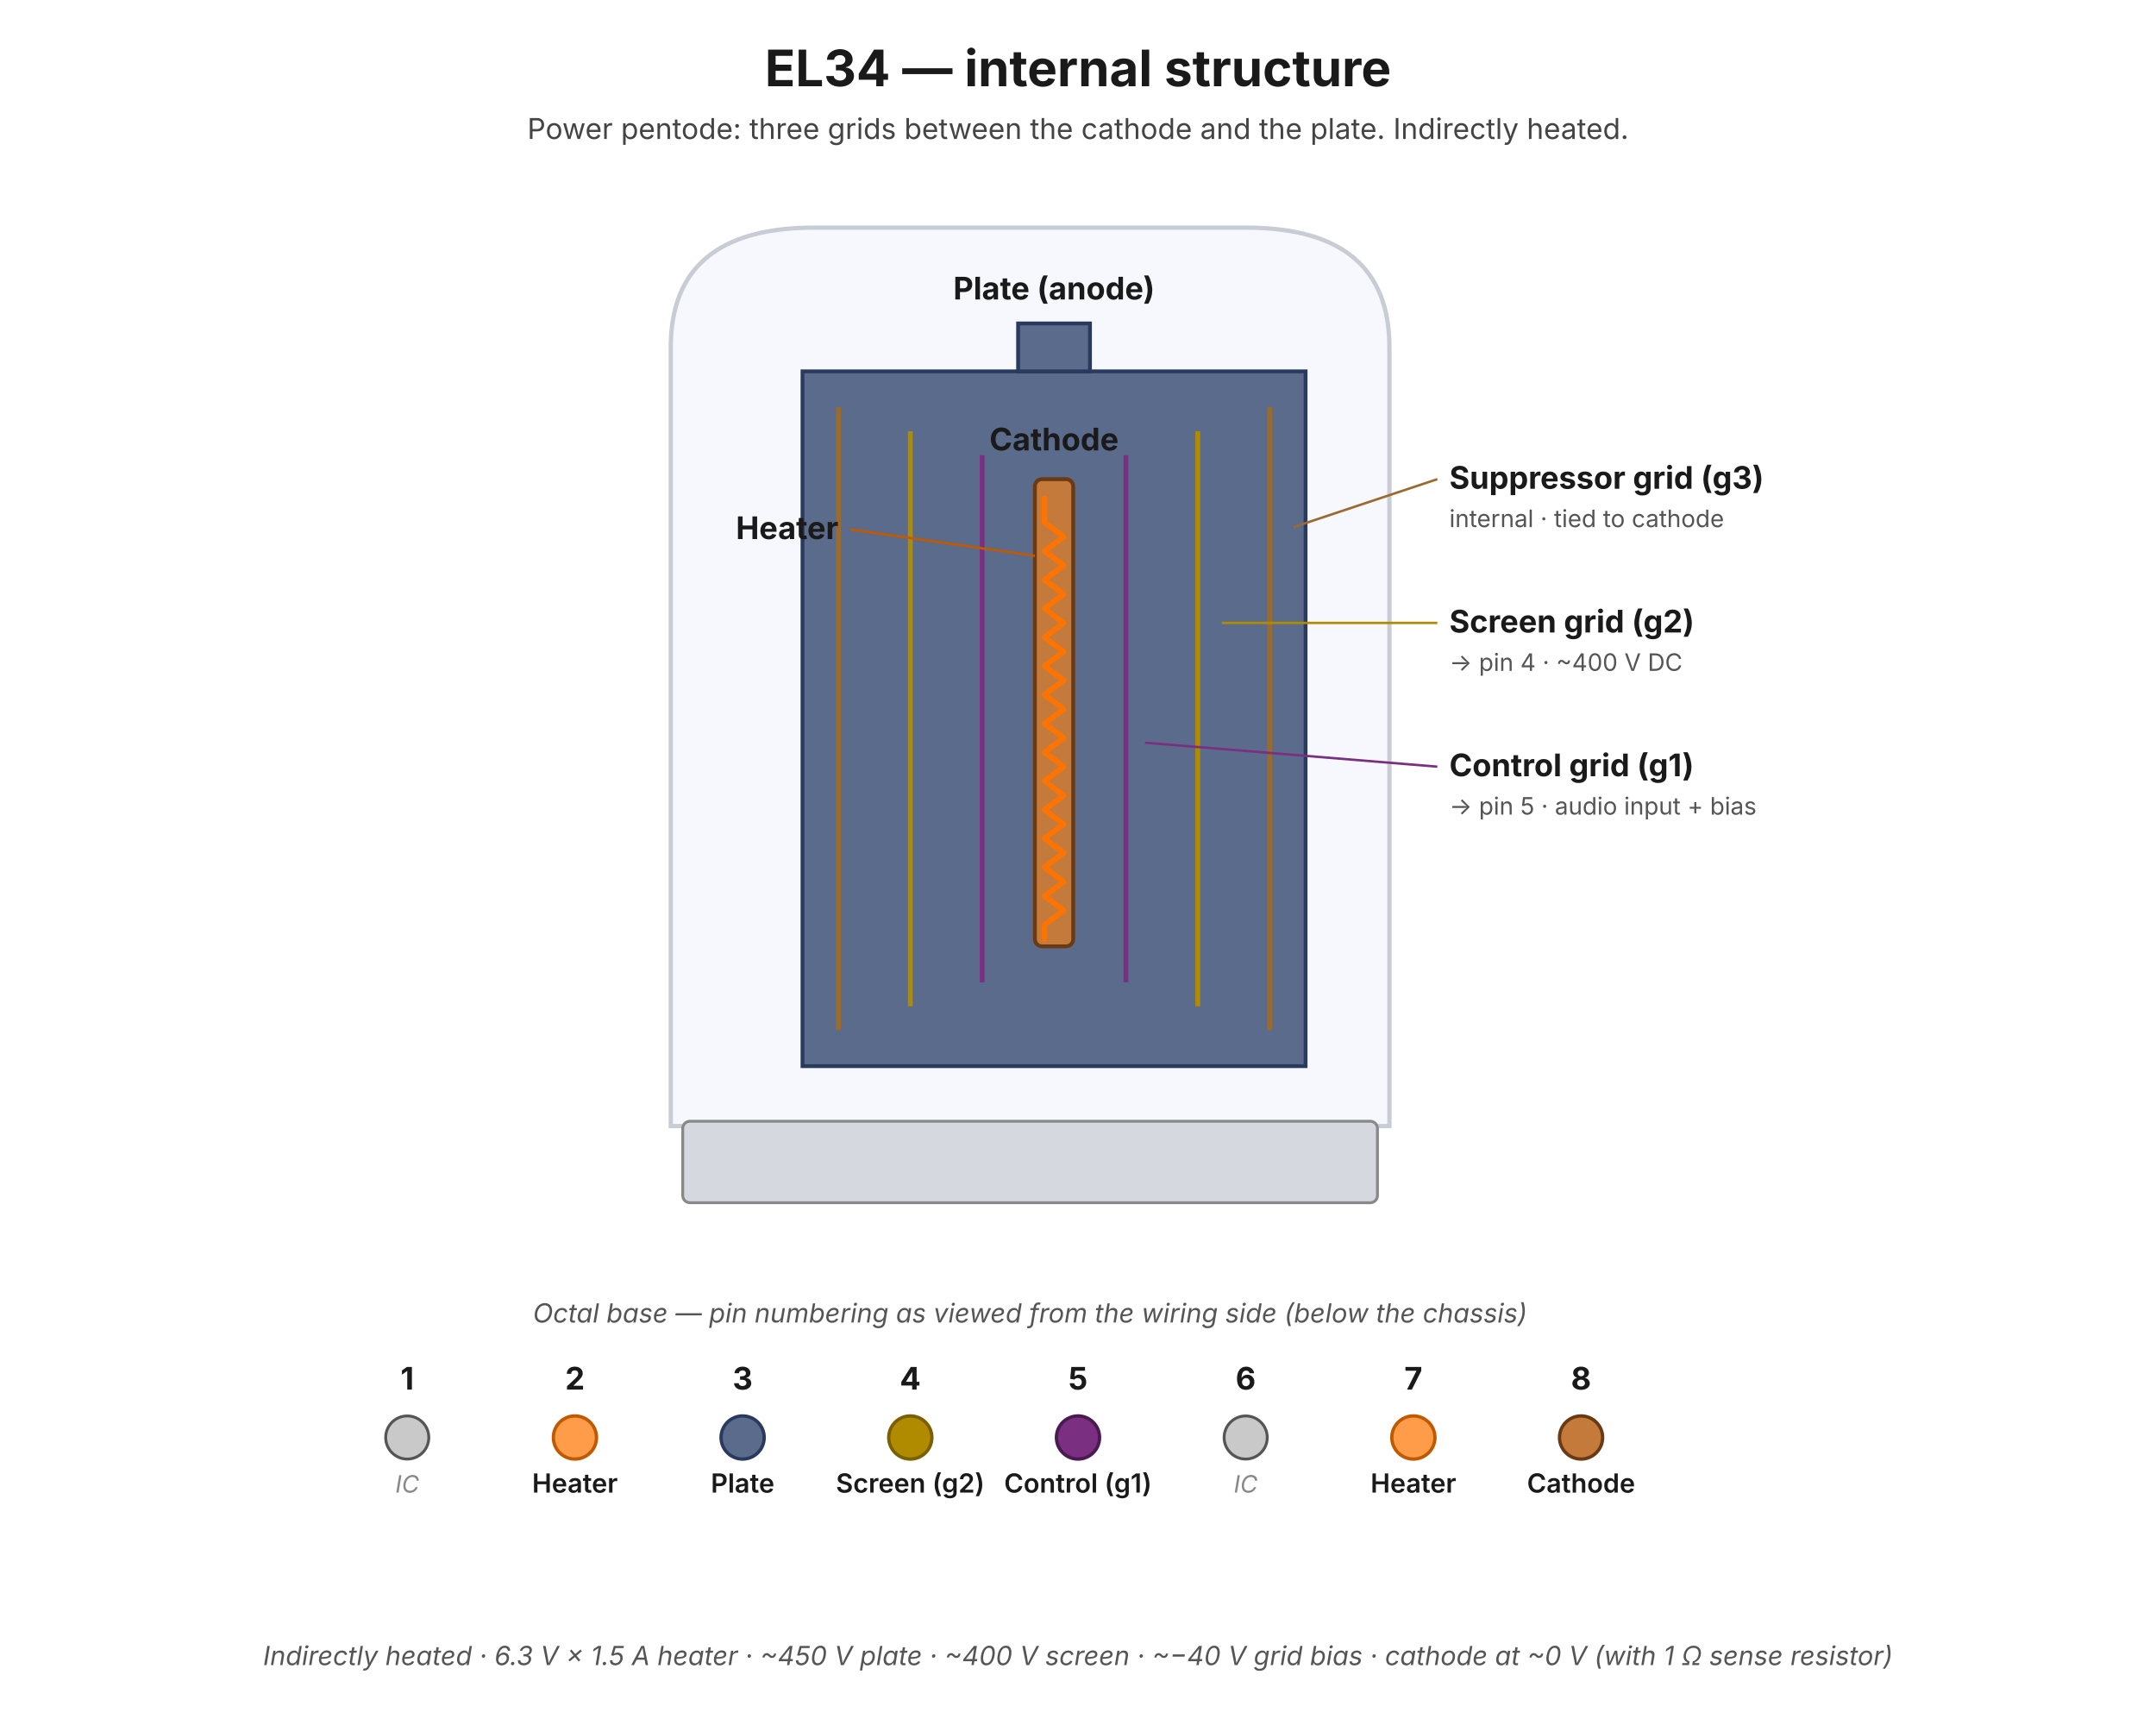
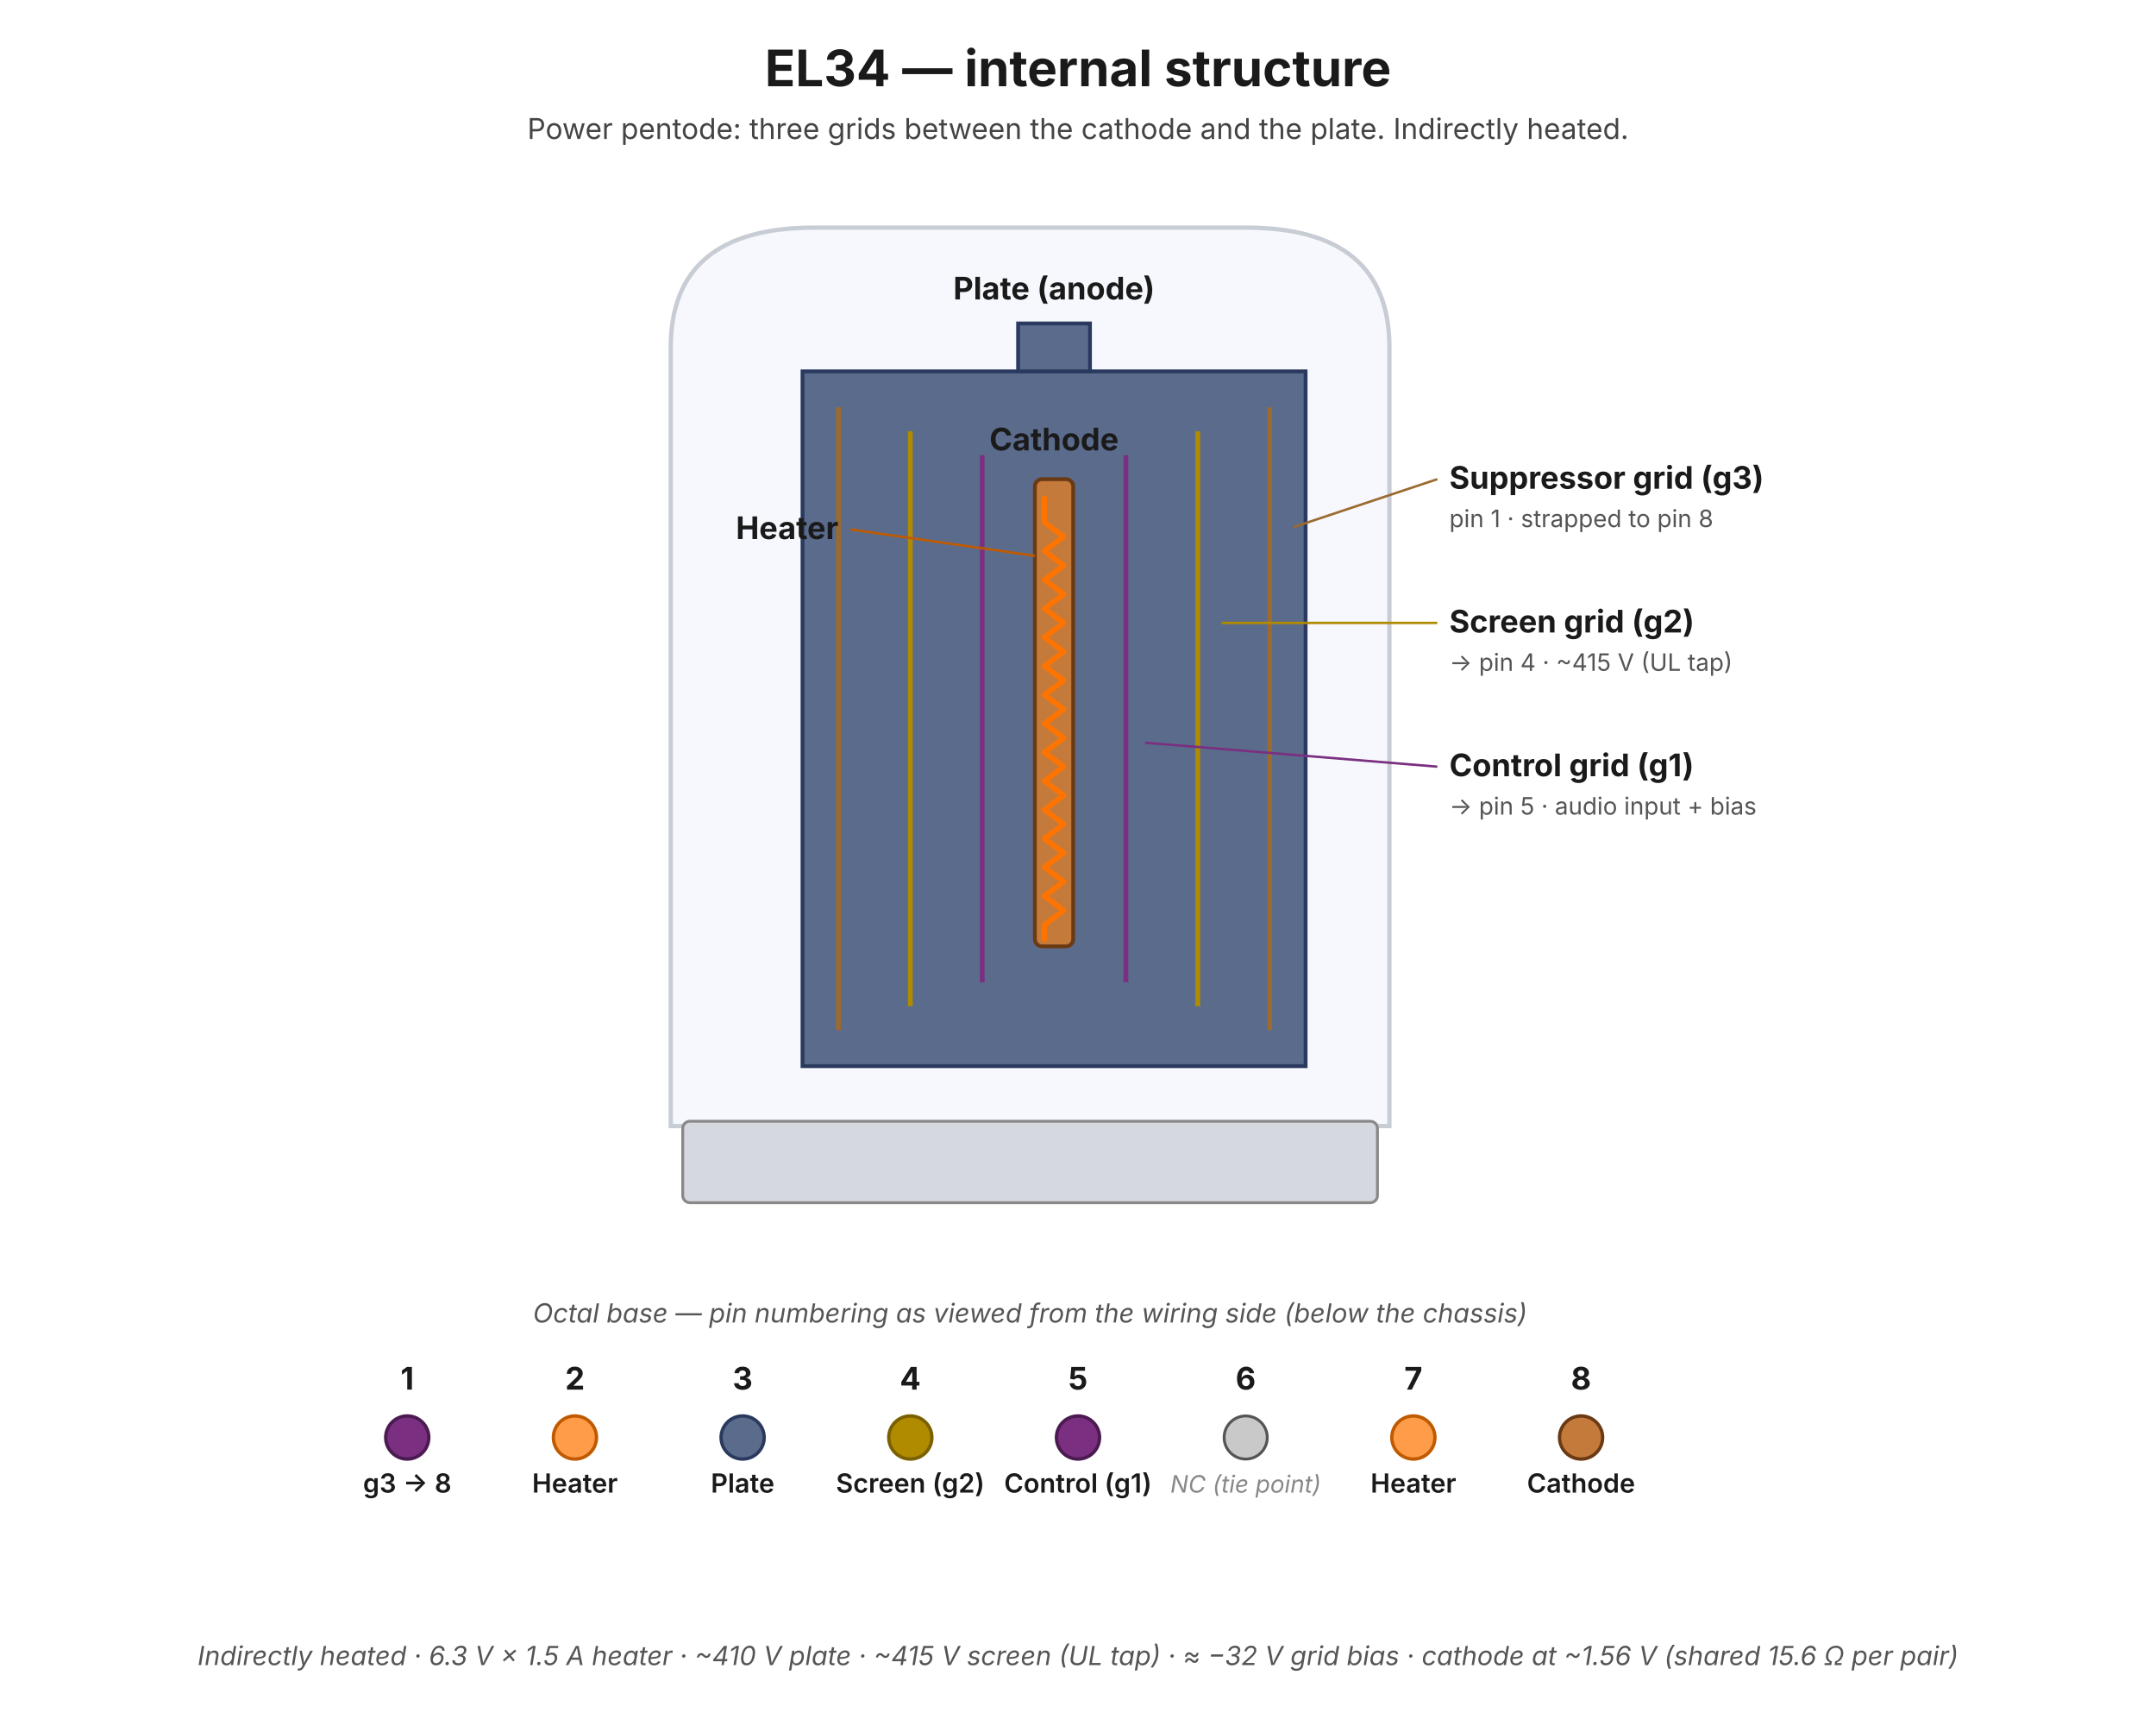
<svg xmlns="http://www.w3.org/2000/svg" viewBox="0 0 900 720" role="img" aria-labelledby="el34-title el34-desc" font-family="Inter, system-ui, sans-serif">
  <style>
    .lead-group { cursor: help; }
    .lead-group:hover .interactive { stroke-width: 2.5; filter: brightness(1.07); }
    .lead-group:hover .interactive-text { font-weight: 700; }

    .header     { font-size: 21px; font-weight: 700; fill: #1a1a1a; }
    .subhead    { font-size: 12px; fill: #444; }
    .body-label { font-size: 13px; font-weight: 700; fill: #1a1a1a; }
    .pin-num    { font-size: 13px; font-weight: 700; fill: #1a1a1a; }
    .pin-fn     { font-size: 11px; font-weight: 600; fill: #1a1a1a; }
    .pin-sub    { font-size: 10px; fill: #555; }
    .pin-nc     { font-size: 10px; fill: #888; font-style: italic; }
    .footer     { font-size: 11px; fill: #555; font-style: italic; }

    .plate     { fill: #5a6b8c; stroke: #2a3a5e; stroke-width: 1.6; }
    .g3        { stroke: #9b6a2e; stroke-width: 2; fill: none; }  /* suppressor */
    .g2        { stroke: #b08b00; stroke-width: 2; fill: none; }  /* screen */
    .g1        { stroke: #7a2f80; stroke-width: 2; fill: none; }  /* control */
    .cathode   { fill: #c47a3a; stroke: #6a3a14; stroke-width: 1.6; }
    .heater    { stroke: #ff7400; stroke-width: 2.2; fill: none; stroke-linecap: round; stroke-linejoin: round; }
    .glass     { fill: #eef3fb; stroke: #99a3b3; stroke-width: 1.8; opacity: 0.55; }
    .pinch     { fill: #d5d8de; stroke: #888; stroke-width: 1.2; }
    .pin       { fill: #c9c9c9; stroke: #555; stroke-width: 1.2; }
    .pin-plate    { fill: #5a6b8c; stroke: #2a3a5e; stroke-width: 1.4; }
    .pin-g2       { fill: #b08b00; stroke: #7a6000; stroke-width: 1.4; }
    .pin-g1       { fill: #7a2f80; stroke: #4a1a50; stroke-width: 1.4; }
    .pin-cath     { fill: #c47a3a; stroke: #6a3a14; stroke-width: 1.4; }
    .pin-heat     { fill: #ff9c4a; stroke: #c05a00; stroke-width: 1.4; }
    .wire         { stroke: #555; stroke-width: 1.4; fill: none; }
  </style>
  <rect width="900" height="720" fill="#ffffff" />
  <text class="header" x="450" y="36" text-anchor="middle">EL34 — internal structure</text>
  <text class="subhead" x="450" y="58" text-anchor="middle">Power pentode: three grids between the cathode and the plate. Indirectly heated.</text>
  <path class="glass" d="M 280 145            Q 280 95 340 95            L 520 95            Q 580 95 580 145            L 580 470            L 280 470 Z" />
  <rect class="pinch" x="285" y="468" width="290" height="34" rx="3" />
  <g class="lead-group">
    <rect class="plate interactive" x="335" y="155" width="210" height="290" />
    <rect class="plate interactive" x="425" y="135" width="30" height="20" />
    <text class="body-label interactive-text" x="440" y="125" text-anchor="middle">Plate (anode)</text>
  </g>
  <g class="lead-group">
    <line class="g3 interactive" x1="350" y1="170" x2="350" y2="430" />
    <line class="g3 interactive" x1="530" y1="170" x2="530" y2="430" />
  </g>
  <g class="lead-group">
    <line class="g2 interactive" x1="380" y1="180" x2="380" y2="420" />
    <line class="g2 interactive" x1="500" y1="180" x2="500" y2="420" />
  </g>
  <g class="lead-group">
    <line class="g1 interactive" x1="410" y1="190" x2="410" y2="410" />
    <line class="g1 interactive" x1="470" y1="190" x2="470" y2="410" />
  </g>
  <g class="lead-group">
    <rect class="cathode interactive" x="432" y="200" width="16" height="195" rx="3" />
    <text class="body-label interactive-text" x="440" y="188" text-anchor="middle">Cathode</text>
  </g>
  <g class="lead-group">
    <path class="heater interactive" d="M 436 208              L 436 218              L 444 224 L 436 230 L 444 236 L 436 242 L 444 248 L 436 254              L 444 260 L 436 266 L 444 272 L 436 278 L 444 284 L 436 290              L 444 296 L 436 302 L 444 308 L 436 314 L 444 320 L 436 326              L 444 332 L 436 338 L 444 344 L 436 350 L 444 356 L 436 362              L 444 368 L 436 374 L 444 380 L 436 386              L 436 392" />
    <text class="body-label interactive-text" x="350" y="225" text-anchor="end" fill="#c05a00">Heater</text>
    <line x1="355" y1="221" x2="432" y2="232" stroke="#c05a00" stroke-width="1" />
  </g>
  <line x1="540" y1="220" x2="600" y2="200" stroke="#9b6a2e" stroke-width="1" />
  <text class="body-label" x="605" y="204" fill="#9b6a2e">Suppressor grid (g3)</text>
-   <text class="pin-sub" x="605" y="220">internal · tied to cathode</text>
+   <text class="pin-sub" x="605" y="220">pin 1 · strapped to pin 8</text>
  <line x1="510" y1="260" x2="600" y2="260" stroke="#b08b00" stroke-width="1" />
  <text class="body-label" x="605" y="264" fill="#8c6c00">Screen grid (g2)</text>
-   <text class="pin-sub" x="605" y="280">→ pin 4 · ~400 V DC</text>
+   <text class="pin-sub" x="605" y="280">→ pin 4 · ~415 V (UL tap)</text>
  <line x1="478" y1="310" x2="600" y2="320" stroke="#7a2f80" stroke-width="1" />
  <text class="body-label" x="605" y="324" fill="#7a2f80">Control grid (g1)</text>
  <text class="pin-sub" x="605" y="340">→ pin 5 · audio input + bias</text>
  <text class="footer" x="430" y="552" text-anchor="middle">Octal base — pin numbering as viewed from the wiring side (below the chassis)</text>
  <g class="lead-group">
-     <circle class="pin" cx="170" cy="600" r="9" />
+     <circle class="pin-g1" cx="170" cy="600" r="9" />
    <text class="pin-num" x="170" y="580" text-anchor="middle">1</text>
-     <text class="pin-nc" x="170" y="623" text-anchor="middle">IC</text>
+     <text class="pin-fn" x="170" y="623" text-anchor="middle">g3 → 8</text>
  </g>
  <g class="lead-group">
    <circle class="pin-heat" cx="240" cy="600" r="9" />
    <text class="pin-num" x="240" y="580" text-anchor="middle">2</text>
    <text class="pin-fn" x="240" y="623" text-anchor="middle">Heater</text>
  </g>
  <g class="lead-group">
    <circle class="pin-plate" cx="310" cy="600" r="9" />
    <text class="pin-num" x="310" y="580" text-anchor="middle">3</text>
    <text class="pin-fn" x="310" y="623" text-anchor="middle">Plate</text>
  </g>
  <g class="lead-group">
    <circle class="pin-g2" cx="380" cy="600" r="9" />
    <text class="pin-num" x="380" y="580" text-anchor="middle">4</text>
    <text class="pin-fn" x="380" y="623" text-anchor="middle">Screen (g2)</text>
  </g>
  <g class="lead-group">
    <circle class="pin-g1" cx="450" cy="600" r="9" />
    <text class="pin-num" x="450" y="580" text-anchor="middle">5</text>
    <text class="pin-fn" x="450" y="623" text-anchor="middle">Control (g1)</text>
  </g>
  <g class="lead-group">
    <circle class="pin" cx="520" cy="600" r="9" />
    <text class="pin-num" x="520" y="580" text-anchor="middle">6</text>
-     <text class="pin-nc" x="520" y="623" text-anchor="middle">IC</text>
+     <text class="pin-nc" x="520" y="623" text-anchor="middle">NC (tie point)</text>
  </g>
  <g class="lead-group">
    <circle class="pin-heat" cx="590" cy="600" r="9" />
    <text class="pin-num" x="590" y="580" text-anchor="middle">7</text>
    <text class="pin-fn" x="590" y="623" text-anchor="middle">Heater</text>
  </g>
  <g class="lead-group">
    <circle class="pin-cath" cx="660" cy="600" r="9" />
    <text class="pin-num" x="660" y="580" text-anchor="middle">8</text>
    <text class="pin-fn" x="660" y="623" text-anchor="middle">Cathode</text>
  </g>
-   <text class="footer" x="450" y="695" text-anchor="middle">Indirectly heated · 6.3 V × 1.5 A heater · ~450 V plate · ~400 V screen · ~−40 V grid bias · cathode at ~0 V (with 1 Ω sense resistor)</text>
+   <text class="footer" x="450" y="695" text-anchor="middle">Indirectly heated · 6.3 V × 1.5 A heater · ~410 V plate · ~415 V screen (UL tap) · ≈ −32 V grid bias · cathode at ~1.56 V (shared 15.6 Ω per pair)</text>
</svg>
